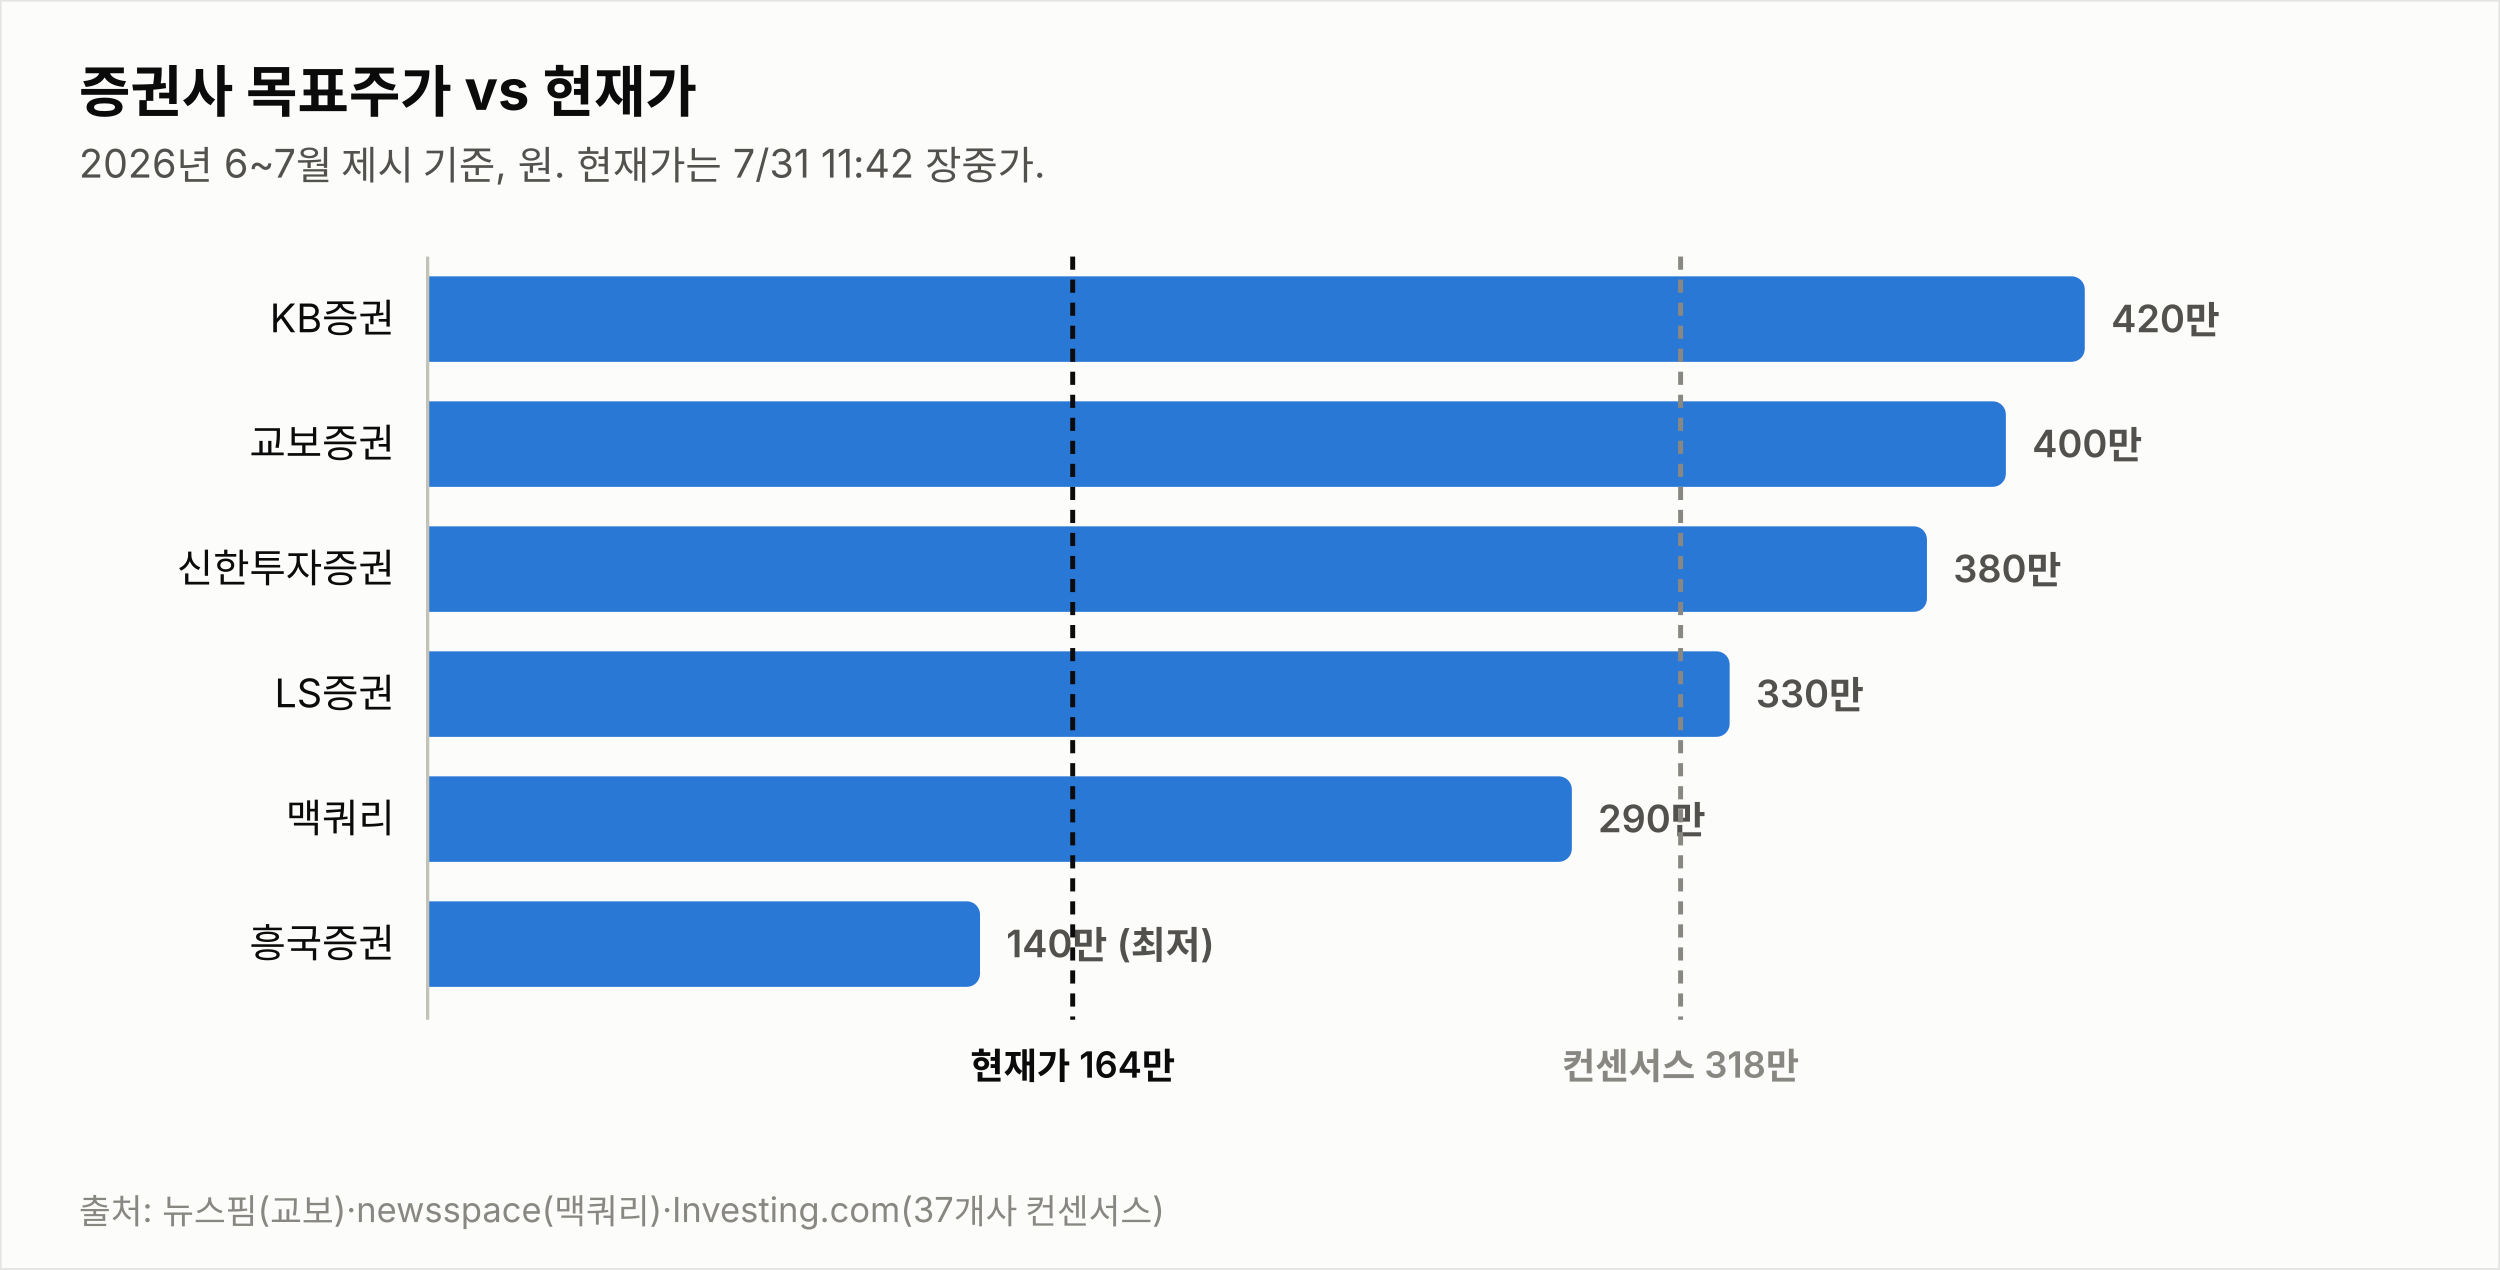
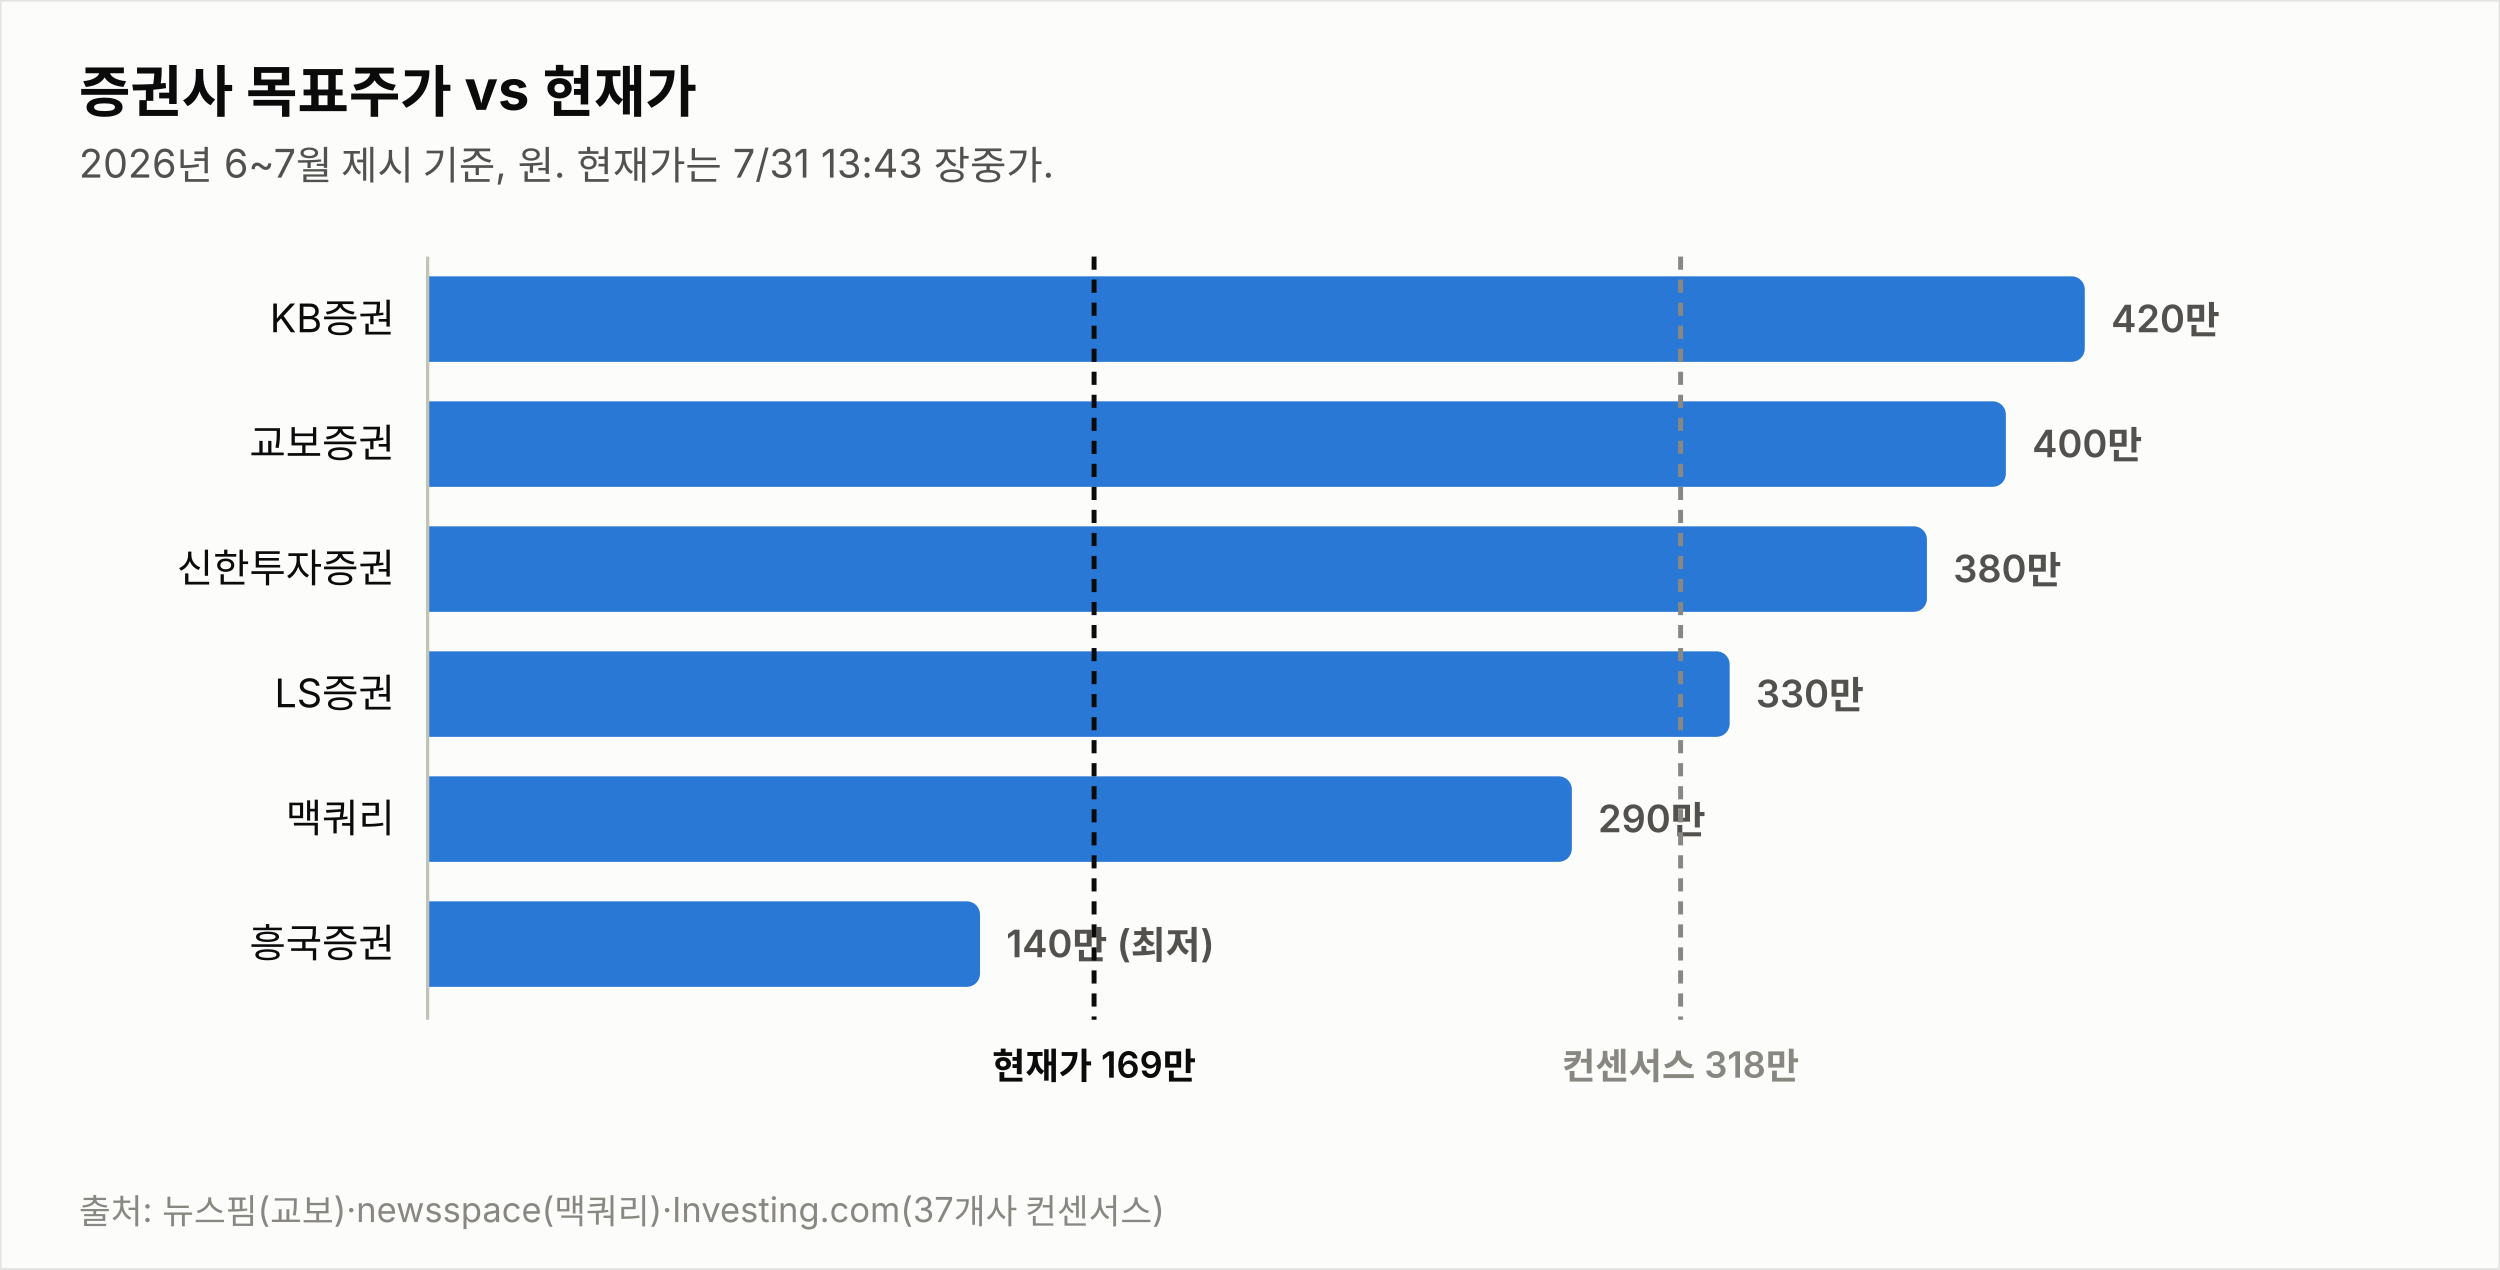
<svg xmlns="http://www.w3.org/2000/svg" width="760" height="386" viewBox="0 0 760 386" font-family="system-ui,-apple-system,&quot;Segoe UI&quot;,&quot;Malgun Gothic&quot;,&quot;Apple SD Gothic Neo&quot;,sans-serif">
  <rect width="760" height="386" fill="#fcfcfb" stroke="rgba(11,11,11,0.10)" />
  <text x="24" y="34" font-size="17" font-weight="700" fill="#0b0b0b">증권사 목표주가 vs 현재가</text>
-   <text x="24" y="54" font-size="12" fill="#52514e">2026년 6~7월 제시 기준, 원. 현재가는 7/31 11:42 장중가.</text>
+   <text x="24" y="54" font-size="12" fill="#52514e">2026년 6~7월 제시 기준, 원. 현재가는 7/31 13:43 장중가.</text>
  <text x="120" y="101.0" font-size="12" fill="#0b0b0b" text-anchor="end">KB증권</text>
  <path d="M130,84 h499.774 a4,4 0 0 1 4,4 v18 a4,4 0 0 1 -4,4 h-499.774 z" fill="#2a78d6" opacity="1.0" />
  <text x="641.8" y="101.0" font-size="11.5" font-weight="600" fill="#52514e" style="font-variant-numeric:tabular-nums">420만</text>
  <text x="120" y="139.0" font-size="12" fill="#0b0b0b" text-anchor="end">교보증권</text>
  <path d="M130,122 h475.784 a4,4 0 0 1 4,4 v18 a4,4 0 0 1 -4,4 h-475.784 z" fill="#2a78d6" opacity="1.0" />
  <text x="617.8" y="139.0" font-size="11.5" font-weight="600" fill="#52514e" style="font-variant-numeric:tabular-nums">400만</text>
  <text x="120" y="177.0" font-size="12" fill="#0b0b0b" text-anchor="end">신한투자증권</text>
  <path d="M130,160 h451.795 a4,4 0 0 1 4,4 v18 a4,4 0 0 1 -4,4 h-451.795 z" fill="#2a78d6" opacity="1.0" />
  <text x="593.8" y="177.0" font-size="11.5" font-weight="600" fill="#52514e" style="font-variant-numeric:tabular-nums">380만</text>
  <text x="120" y="215.0" font-size="12" fill="#0b0b0b" text-anchor="end">LS증권</text>
  <path d="M130,198 h391.822 a4,4 0 0 1 4,4 v18 a4,4 0 0 1 -4,4 h-391.822 z" fill="#2a78d6" opacity="1.0" />
  <text x="533.8" y="215.0" font-size="11.5" font-weight="600" fill="#52514e" style="font-variant-numeric:tabular-nums">330만</text>
  <text x="120" y="253.0" font-size="12" fill="#0b0b0b" text-anchor="end">맥쿼리</text>
  <path d="M130,236 h343.844 a4,4 0 0 1 4,4 v18 a4,4 0 0 1 -4,4 h-343.844 z" fill="#2a78d6" opacity="1.0" />
  <text x="485.8" y="253.0" font-size="11.5" font-weight="600" fill="#52514e" style="font-variant-numeric:tabular-nums">290만</text>
  <text x="120" y="291.0" font-size="12" fill="#0b0b0b" text-anchor="end">흥국증권</text>
  <path d="M130,274 h163.925 a4,4 0 0 1 4,4 v18 a4,4 0 0 1 -4,4 h-163.925 z" fill="#2a78d6" opacity="1.0" />
  <text x="305.9" y="291.0" font-size="11.5" font-weight="600" fill="#52514e" style="font-variant-numeric:tabular-nums">140만 (최저)</text>
  <line x1="130" y1="78" x2="130" y2="310" stroke="#c3c2b7" stroke-width="1" />
-   <line x1="326.1" y1="78" x2="326.1" y2="310" stroke="#0b0b0b" stroke-width="1.5" stroke-dasharray="4 3" />
-   <text x="326.1" y="328" font-size="11" font-weight="600" fill="#0b0b0b" text-anchor="middle">현재가 164만</text>
+   <line x1="332.6" y1="78" x2="332.6" y2="310" stroke="#0b0b0b" stroke-width="1.5" stroke-dasharray="4 3" />
+   <text x="332.6" y="328" font-size="11" font-weight="600" fill="#0b0b0b" text-anchor="middle">현재가 169만</text>
  <line x1="510.9" y1="78" x2="510.9" y2="310" stroke="#898781" stroke-width="1.5" stroke-dasharray="4 3" />
  <text x="510.9" y="328" font-size="11" font-weight="600" fill="#898781" text-anchor="middle">컨센서스 318만</text>
  <text x="24" y="372" font-size="10.5" fill="#898781">출처: 뉴스핌(교보)·newsspace(맥쿼리)·Investing.com(37개사 컨센서스)</text>
</svg>
